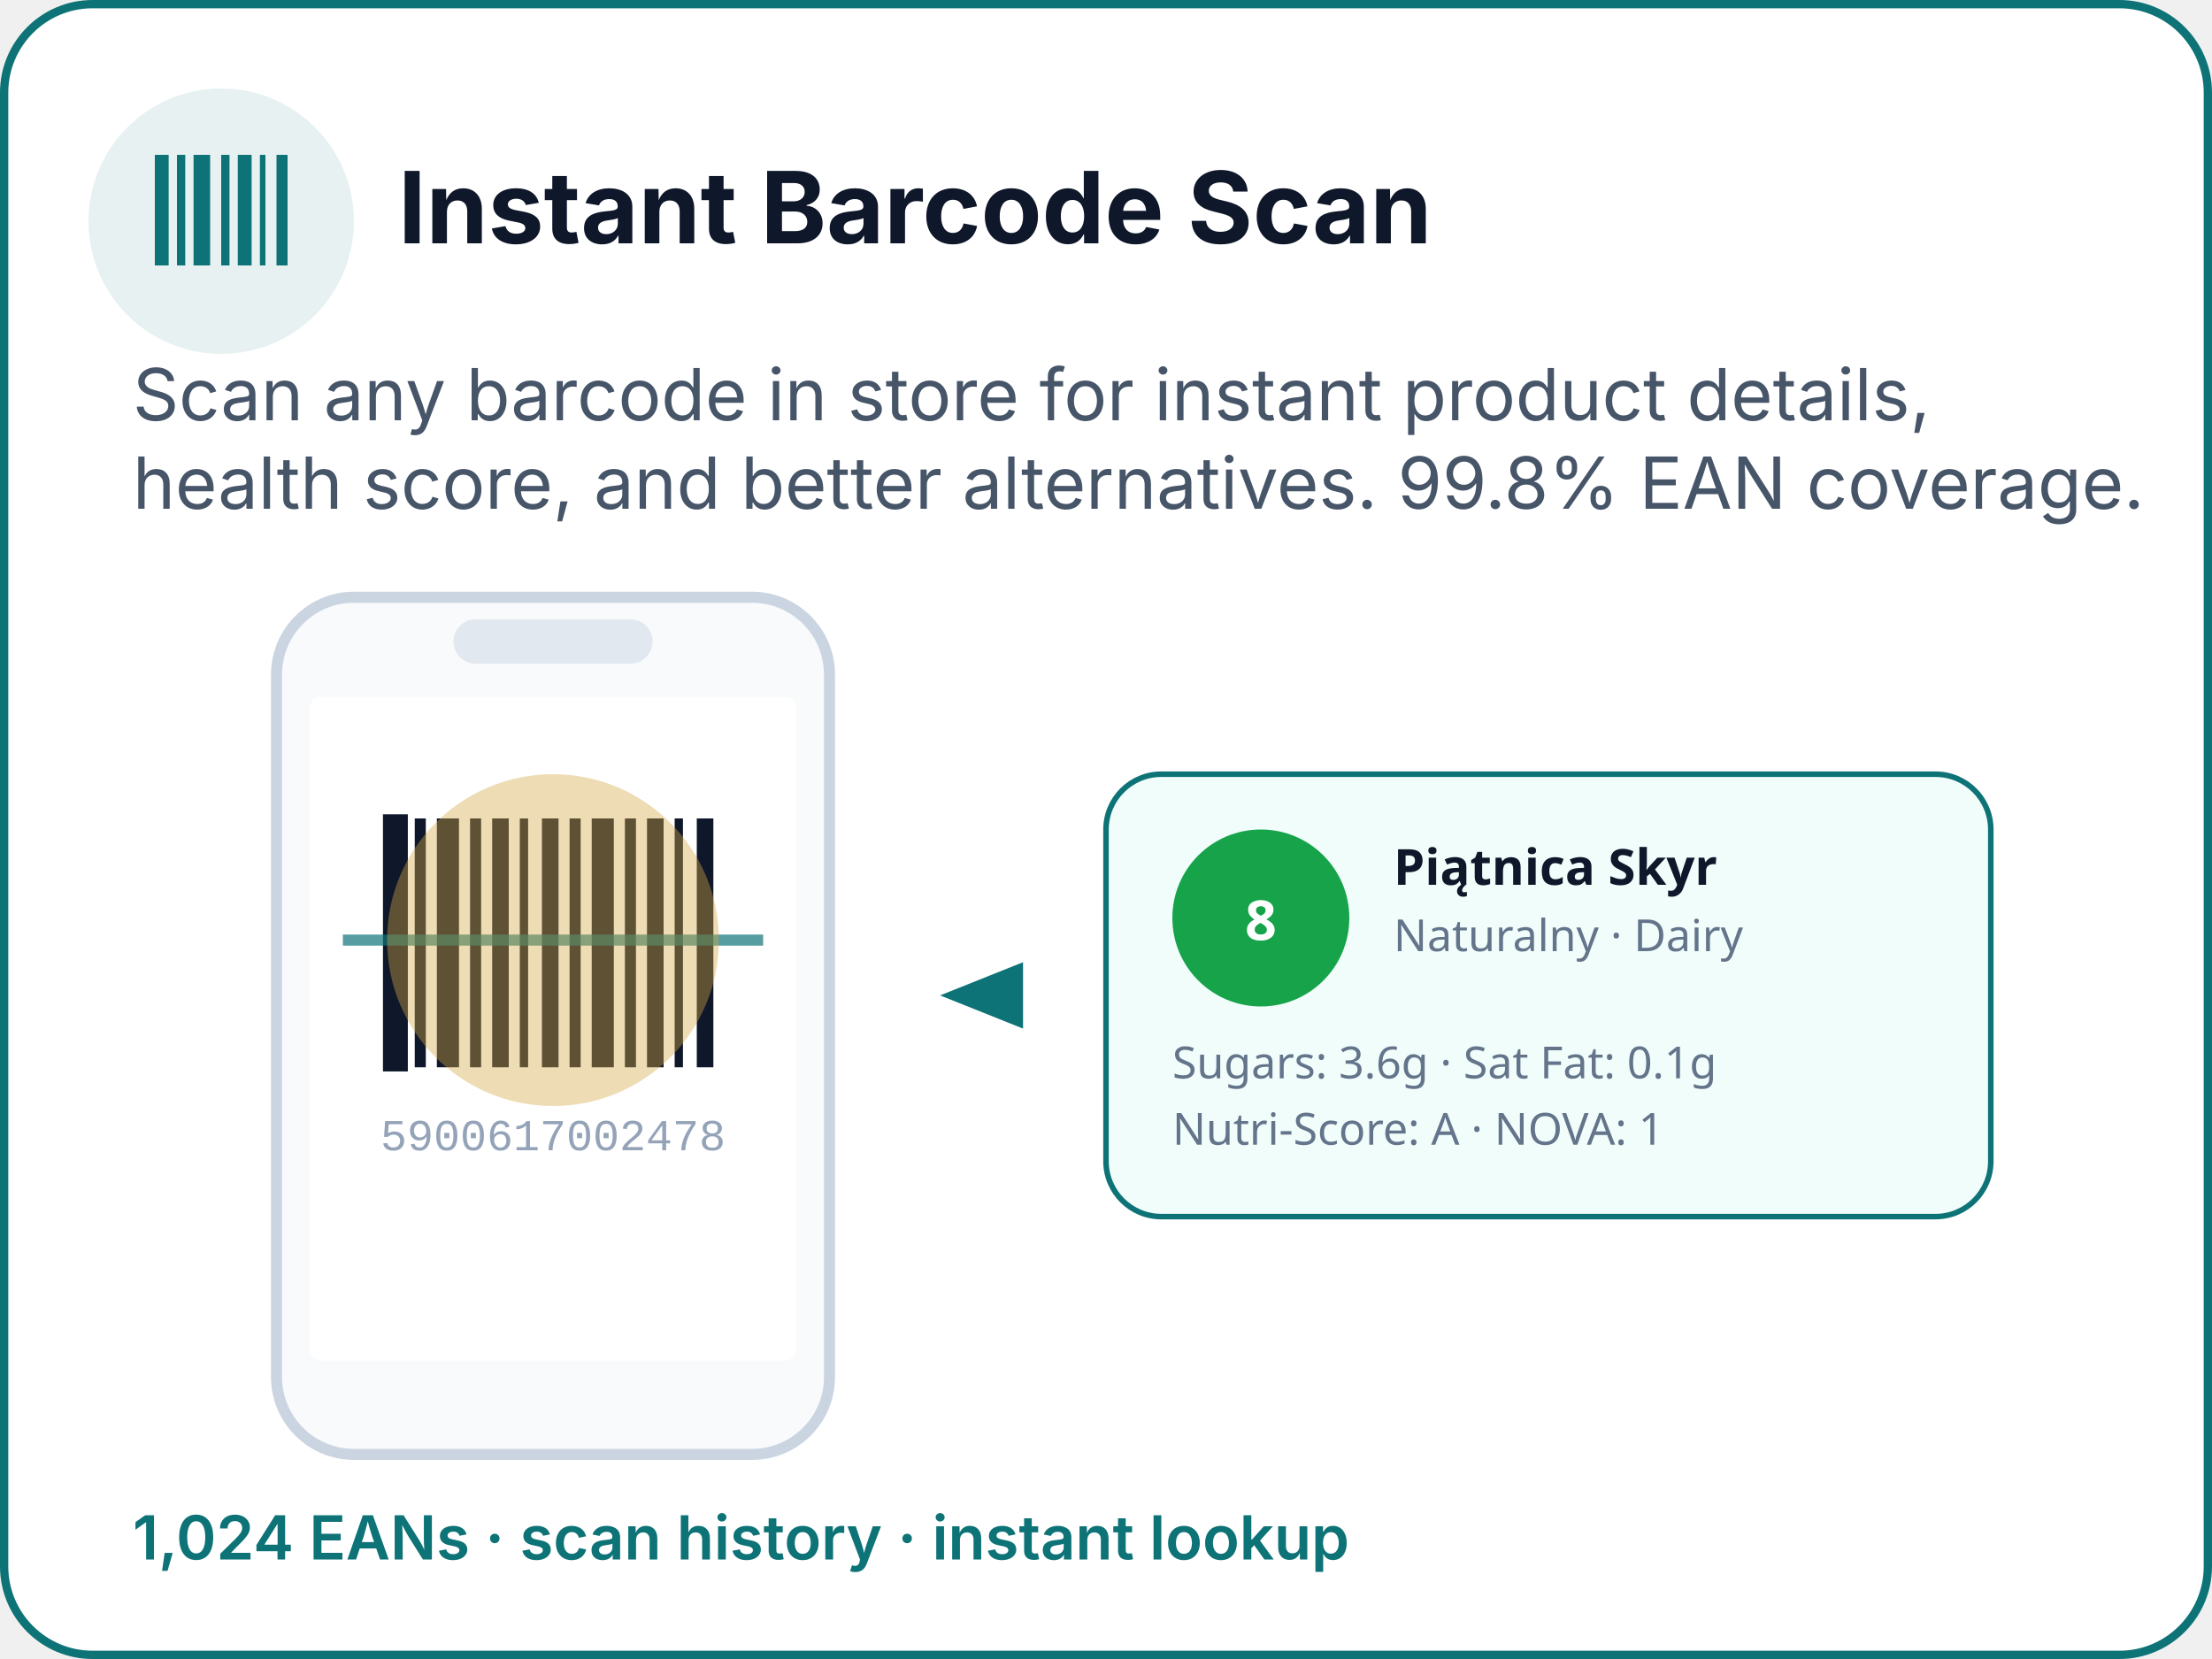
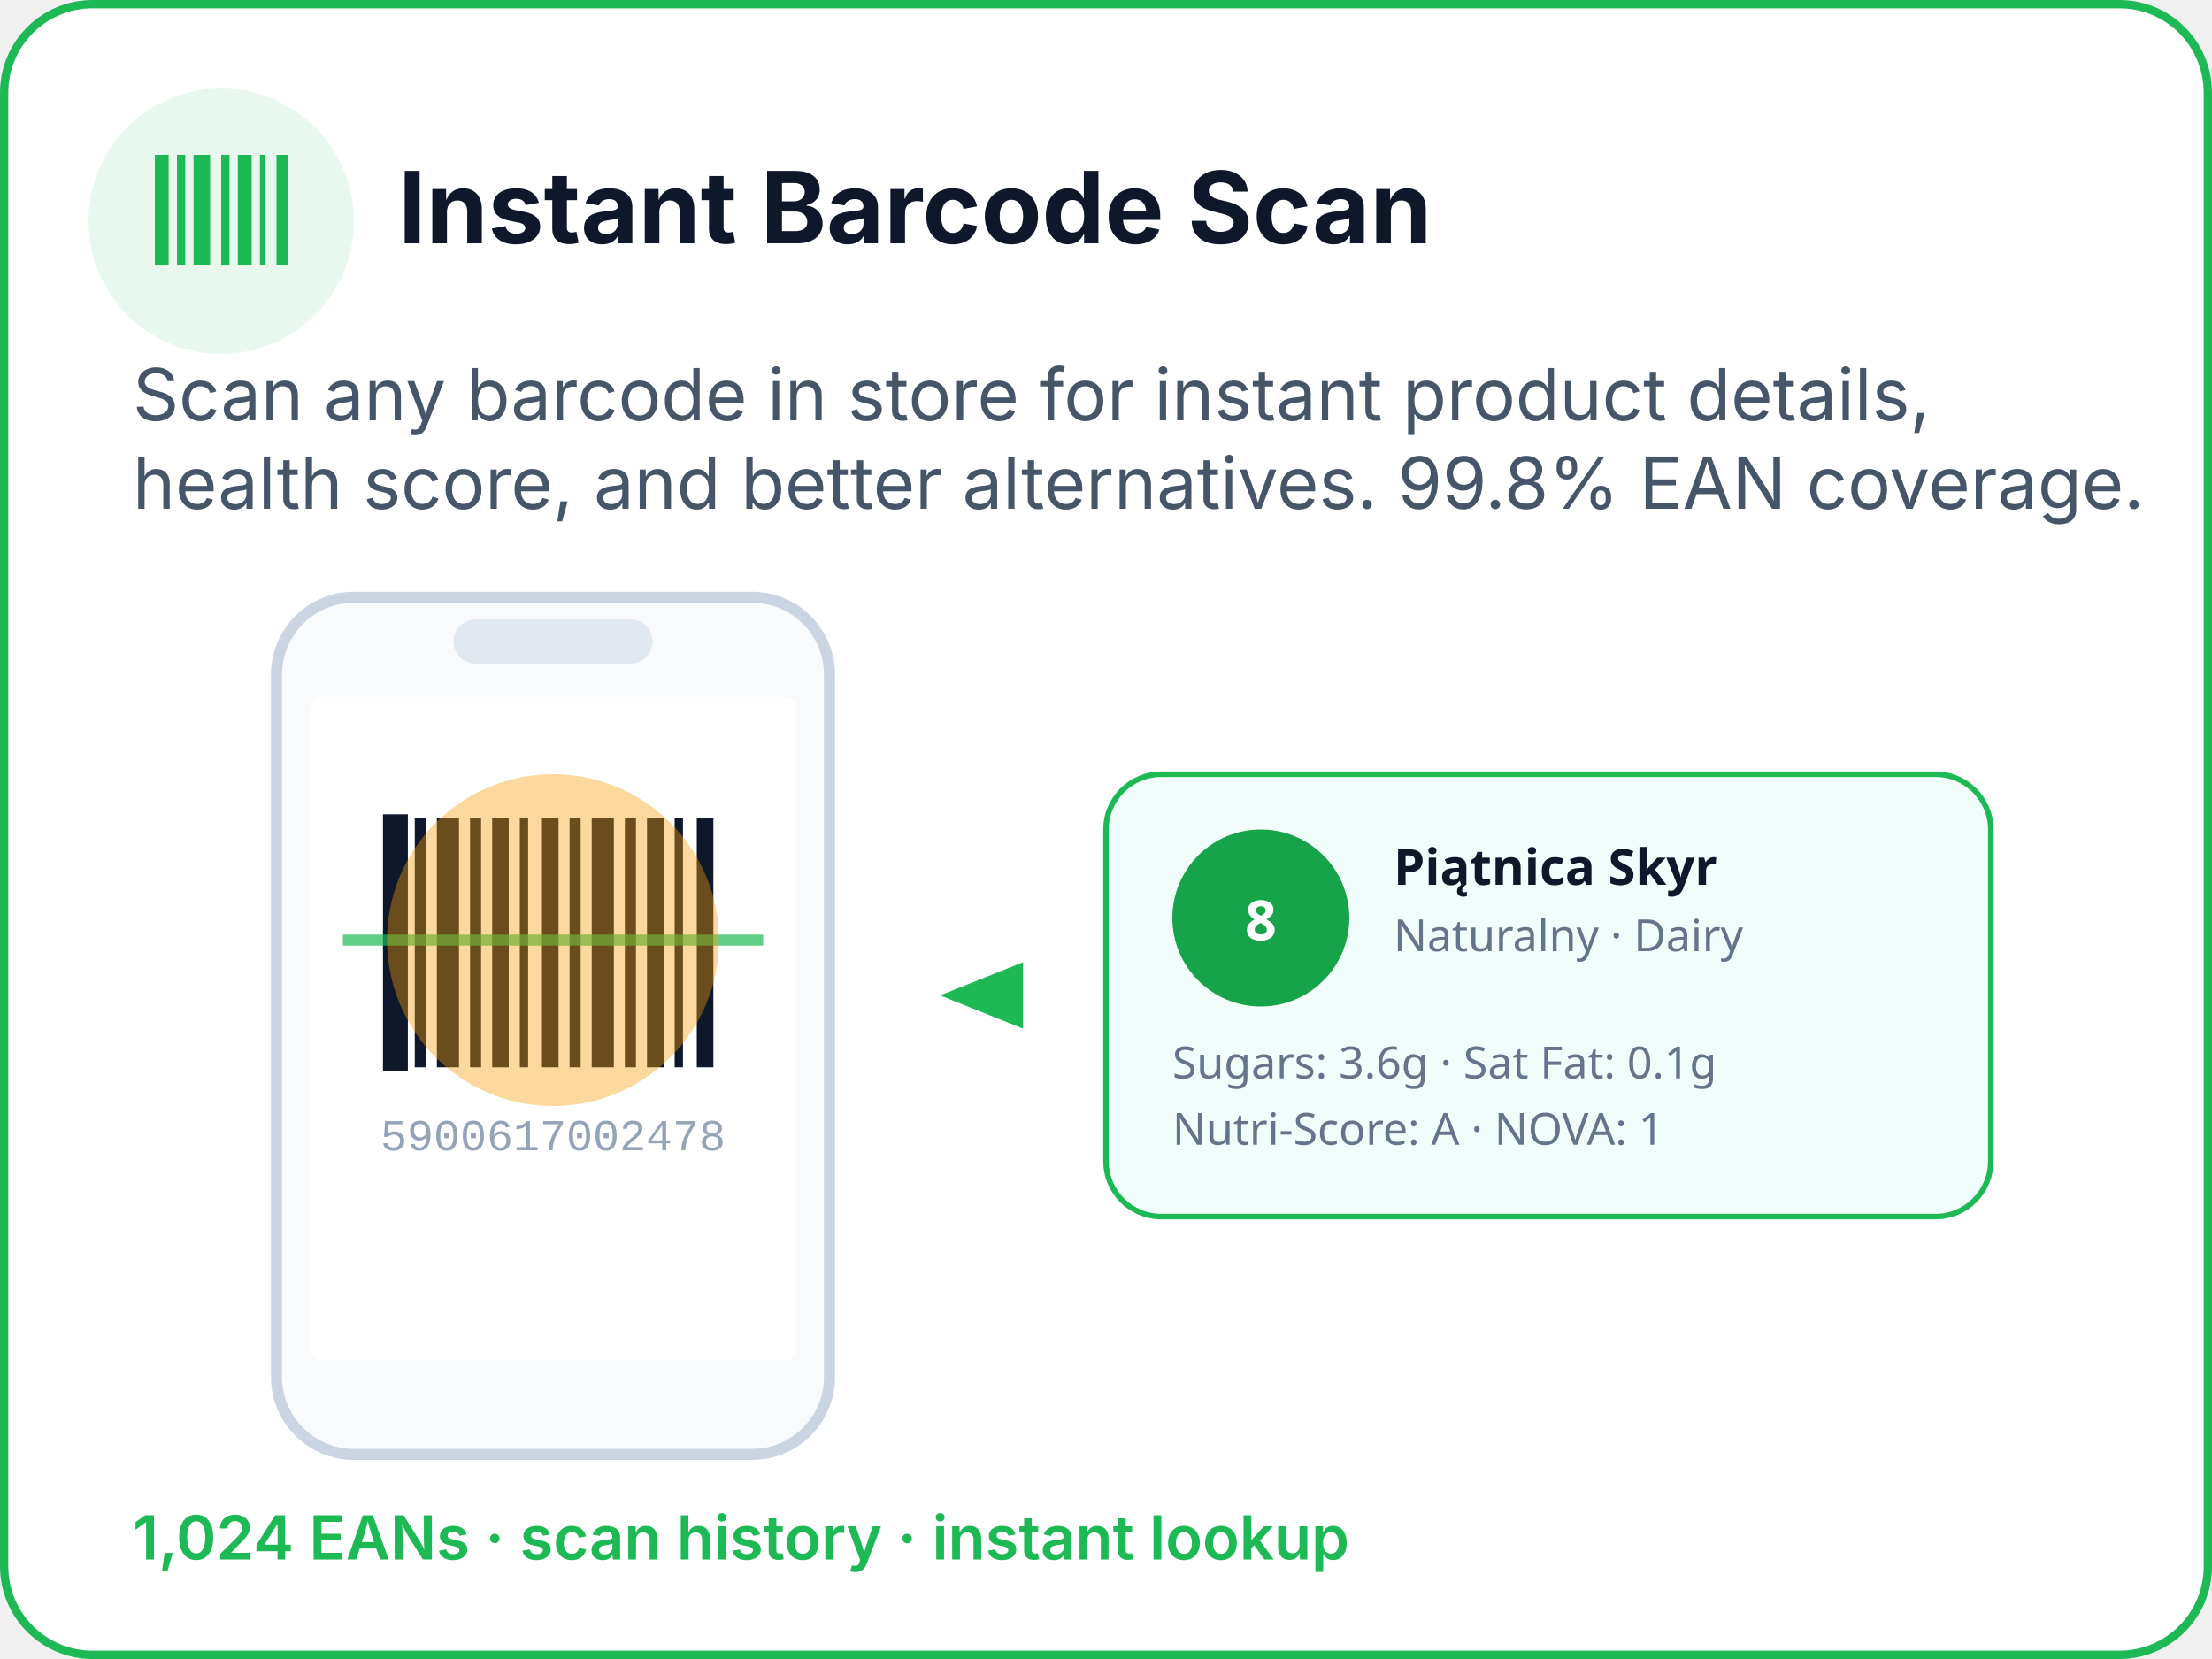
<svg xmlns="http://www.w3.org/2000/svg" viewBox="0 0 400 300" fill="none">
  <style>
    .card-bg { fill: #ffffff; }
-     .card-border { stroke: #0d7377; stroke-width: 1.5; fill: none; }
-     .icon-bg { fill: #0d7377; opacity: 0.1; }
-     .icon-fill { fill: #0d7377; }
+     .card-border { stroke: #1DB954; stroke-width: 1.5; fill: none; }
+     .icon-bg { fill: #1DB954; opacity: 0.1; }
+     .icon-fill { fill: #1DB954; }
    .title { font-family: system-ui, -apple-system, sans-serif; font-size: 18px; font-weight: 700; fill: #0f172a; }
    .desc { font-family: system-ui, -apple-system, sans-serif; font-size: 13px; fill: #475569; }
-     .stat { font-family: system-ui, -apple-system, sans-serif; font-size: 11px; font-weight: 600; fill: #0d7377; }
+     .stat { font-family: system-ui, -apple-system, sans-serif; font-size: 11px; font-weight: 600; fill: #1DB954; }
    .phone-shell { fill: #f8fafc; stroke: #cbd5e1; stroke-width: 2; }
    .phone-screen { fill: #ffffff; }
    .phone-notch { fill: #e2e8f0; }
    .barcode-line { stroke: #0f172a; stroke-width: 1.5; }
    .barcode-thin { stroke: #0f172a; stroke-width: 0.8; }
-     .scan-line { stroke: #0d7377; stroke-width: 2; opacity: 0.7; }
-     .product-card { fill: #f0fdfa; stroke: #0d7377; stroke-width: 1; }
+     .scan-line { stroke: #1DB954; stroke-width: 2; opacity: 0.7; }
+     .product-card { fill: #f0fdfa; stroke: #1DB954; stroke-width: 1; }
    .product-name { font-family: system-ui, sans-serif; font-size: 9px; font-weight: 600; fill: #0f172a; }
    .product-brand { font-family: system-ui, sans-serif; font-size: 8px; fill: #64748b; }
    .score-circle { fill: #16a34a; }
    .score-num { font-family: system-ui, sans-serif; font-size: 10px; font-weight: 700; fill: #ffffff; text-anchor: middle; }
    .ean-text { font-family: 'Courier New', monospace; font-size: 8px; fill: #94a3b8; text-anchor: middle; }
-     .arrow { fill: #0d7377; }
-     .flash { fill: #d4a844; opacity: 0.4; }
+     .arrow { fill: #1DB954; }
+     .flash { fill: #F59E0B; opacity: 0.4; }
    @media (prefers-color-scheme: dark) {
      .card-bg { fill: #1e293b; }
      .card-border { stroke: #2dd4bf; }
      .icon-bg { fill: #2dd4bf; opacity: 0.15; }
      .icon-fill { fill: #2dd4bf; }
      .title { fill: #f1f5f9; }
      .desc { fill: #94a3b8; }
      .stat { fill: #2dd4bf; }
      .phone-shell { fill: #0f172a; stroke: #475569; }
      .phone-screen { fill: #1e293b; }
      .phone-notch { fill: #334155; }
      .barcode-line { stroke: #e2e8f0; }
      .barcode-thin { stroke: #e2e8f0; }
      .scan-line { stroke: #2dd4bf; }
      .product-card { fill: #134e4a; stroke: #2dd4bf; }
      .product-name { fill: #f1f5f9; }
      .product-brand { fill: #94a3b8; }
      .score-circle { fill: #22c55e; }
      .ean-text { fill: #64748b; }
      .arrow { fill: #2dd4bf; }
      .flash { fill: #fbbf24; opacity: 0.3; }
    }
  </style>
  <rect class="card-bg" x="0.75" y="0.75" width="398.5" height="298.5" rx="16" />
  <rect class="card-border" x="0.75" y="0.75" width="398.5" height="298.5" rx="16" />
  <circle class="icon-bg" cx="40" cy="40" r="24" />
  <g transform="translate(28,28)">
    <rect class="icon-fill" x="0" y="0" width="2.5" height="20" />
    <rect class="icon-fill" x="4" y="0" width="1.5" height="20" />
    <rect class="icon-fill" x="7" y="0" width="3" height="20" />
    <rect class="icon-fill" x="12" y="0" width="1.5" height="20" />
    <rect class="icon-fill" x="15" y="0" width="2.5" height="20" />
    <rect class="icon-fill" x="19" y="0" width="1" height="20" />
    <rect class="icon-fill" x="22" y="0" width="2" height="20" />
  </g>
  <text class="title" x="72" y="44">Instant Barcode Scan</text>
  <text class="desc" x="24" y="76">Scan any barcode in store for instant product details,</text>
  <text class="desc" x="24" y="92">health score, and better alternatives. 99.8% EAN coverage.</text>
  <g transform="translate(50,108)">
    <rect class="phone-shell" x="0" y="0" width="100" height="155" rx="14" />
    <rect class="phone-screen" x="6" y="18" width="88" height="120" rx="2" />
    <rect class="phone-notch" x="32" y="4" width="36" height="8" rx="4" />
    <g transform="translate(20,40)">
      <rect class="barcode-line" x="0" y="0" width="3" height="45" rx="0" fill="#0f172a" stroke="none" />
      <rect fill="#0f172a" x="5" y="0" width="2" height="45" />
      <rect fill="#0f172a" x="9" y="0" width="4" height="45" />
      <rect fill="#0f172a" x="15" y="0" width="2" height="45" />
      <rect fill="#0f172a" x="19" y="0" width="3" height="45" />
      <rect fill="#0f172a" x="24" y="0" width="1.5" height="45" />
      <rect fill="#0f172a" x="28" y="0" width="3" height="45" />
      <rect fill="#0f172a" x="33" y="0" width="2" height="45" />
      <rect fill="#0f172a" x="37" y="0" width="4" height="45" />
      <rect fill="#0f172a" x="43" y="0" width="2" height="45" />
      <rect fill="#0f172a" x="47" y="0" width="3" height="45" />
      <rect fill="#0f172a" x="52" y="0" width="1.5" height="45" />
      <rect fill="#0f172a" x="56" y="0" width="3" height="45" />
    </g>
    <line class="scan-line" x1="12" y1="62" x2="88" y2="62" />
    <text class="ean-text" x="50" y="100">5900617002478</text>
    <circle class="flash" cx="50" cy="62" r="30" />
  </g>
  <polygon class="arrow" points="170,180 185,174 185,186" />
  <g transform="translate(200,140)">
    <rect class="product-card" x="0" y="0" width="160" height="80" rx="10" />
    <circle class="score-circle" cx="28" cy="26" r="16" />
    <text class="score-num" x="28" y="30">8</text>
    <text class="product-name" x="52" y="20">Piątnica Skyr</text>
    <text class="product-brand" x="52" y="32">Naturalny · Dairy</text>
    <text class="product-brand" x="12" y="55">Sugars: 3.6g · Sat Fat: 0.1g</text>
    <text class="product-brand" x="12" y="67">Nutri-Score: A · NOVA: 1</text>
  </g>
  <text class="stat" x="24" y="282">1,024 EANs · scan history · instant lookup</text>
</svg>
